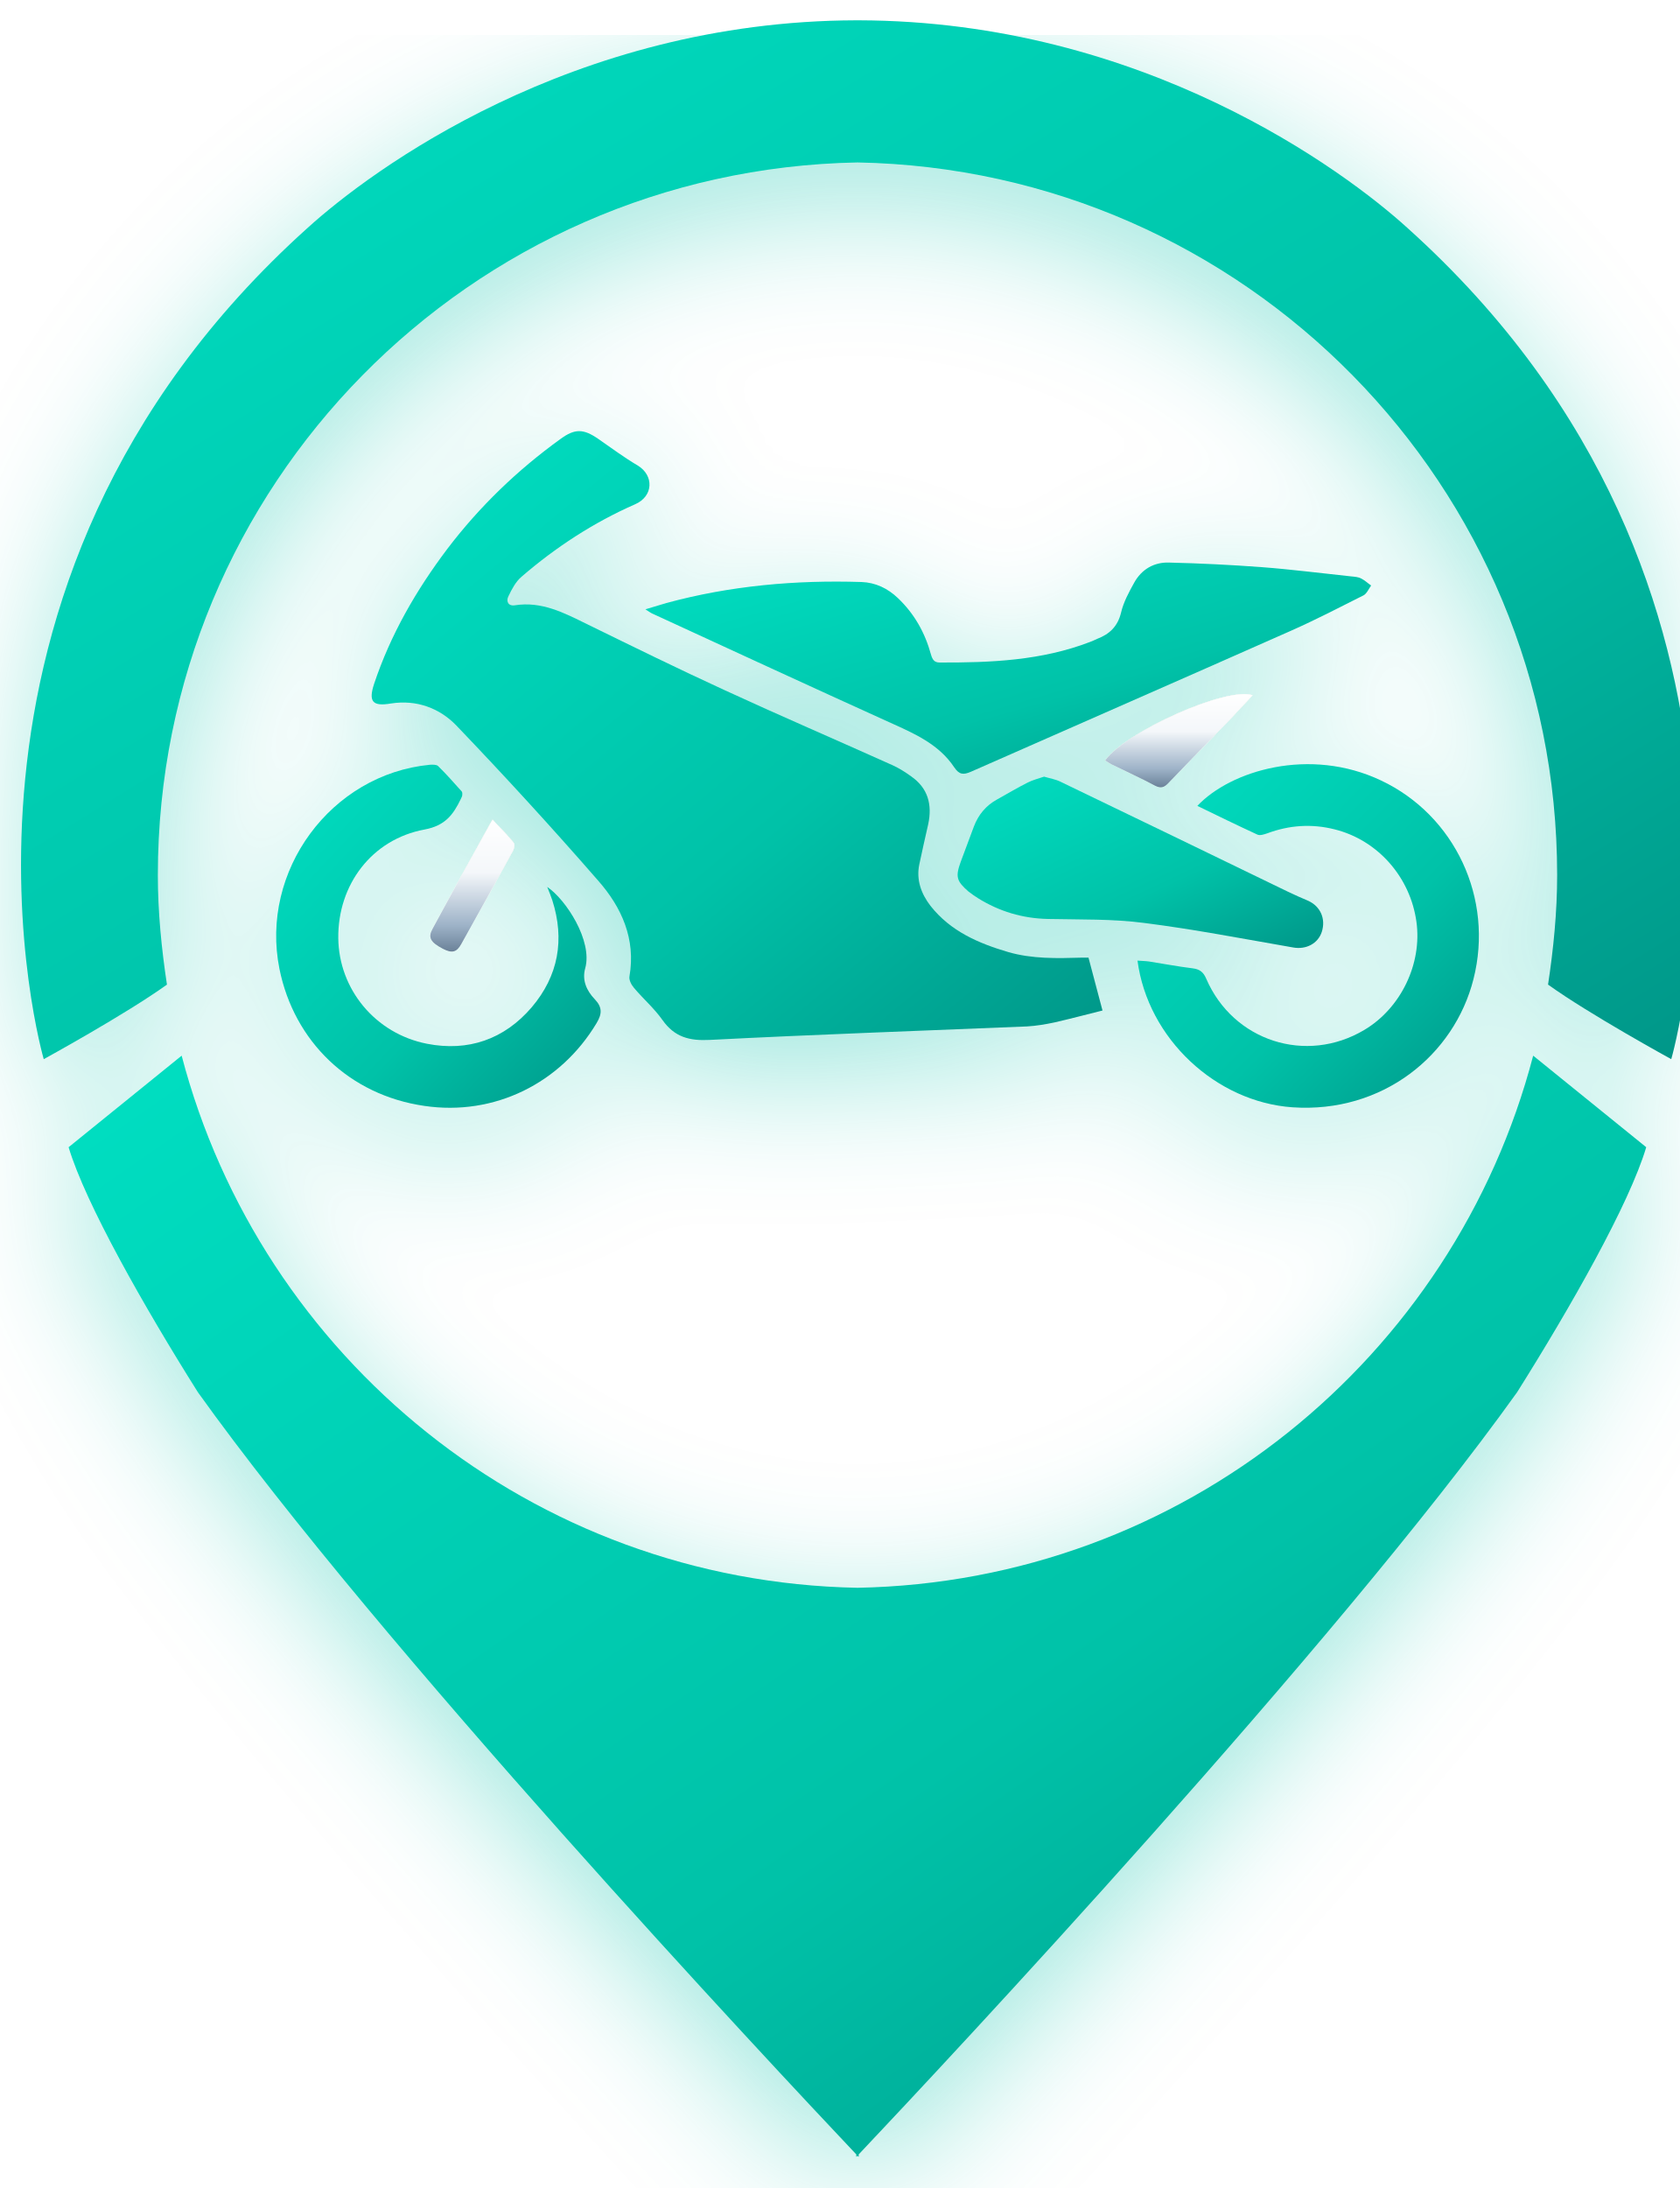
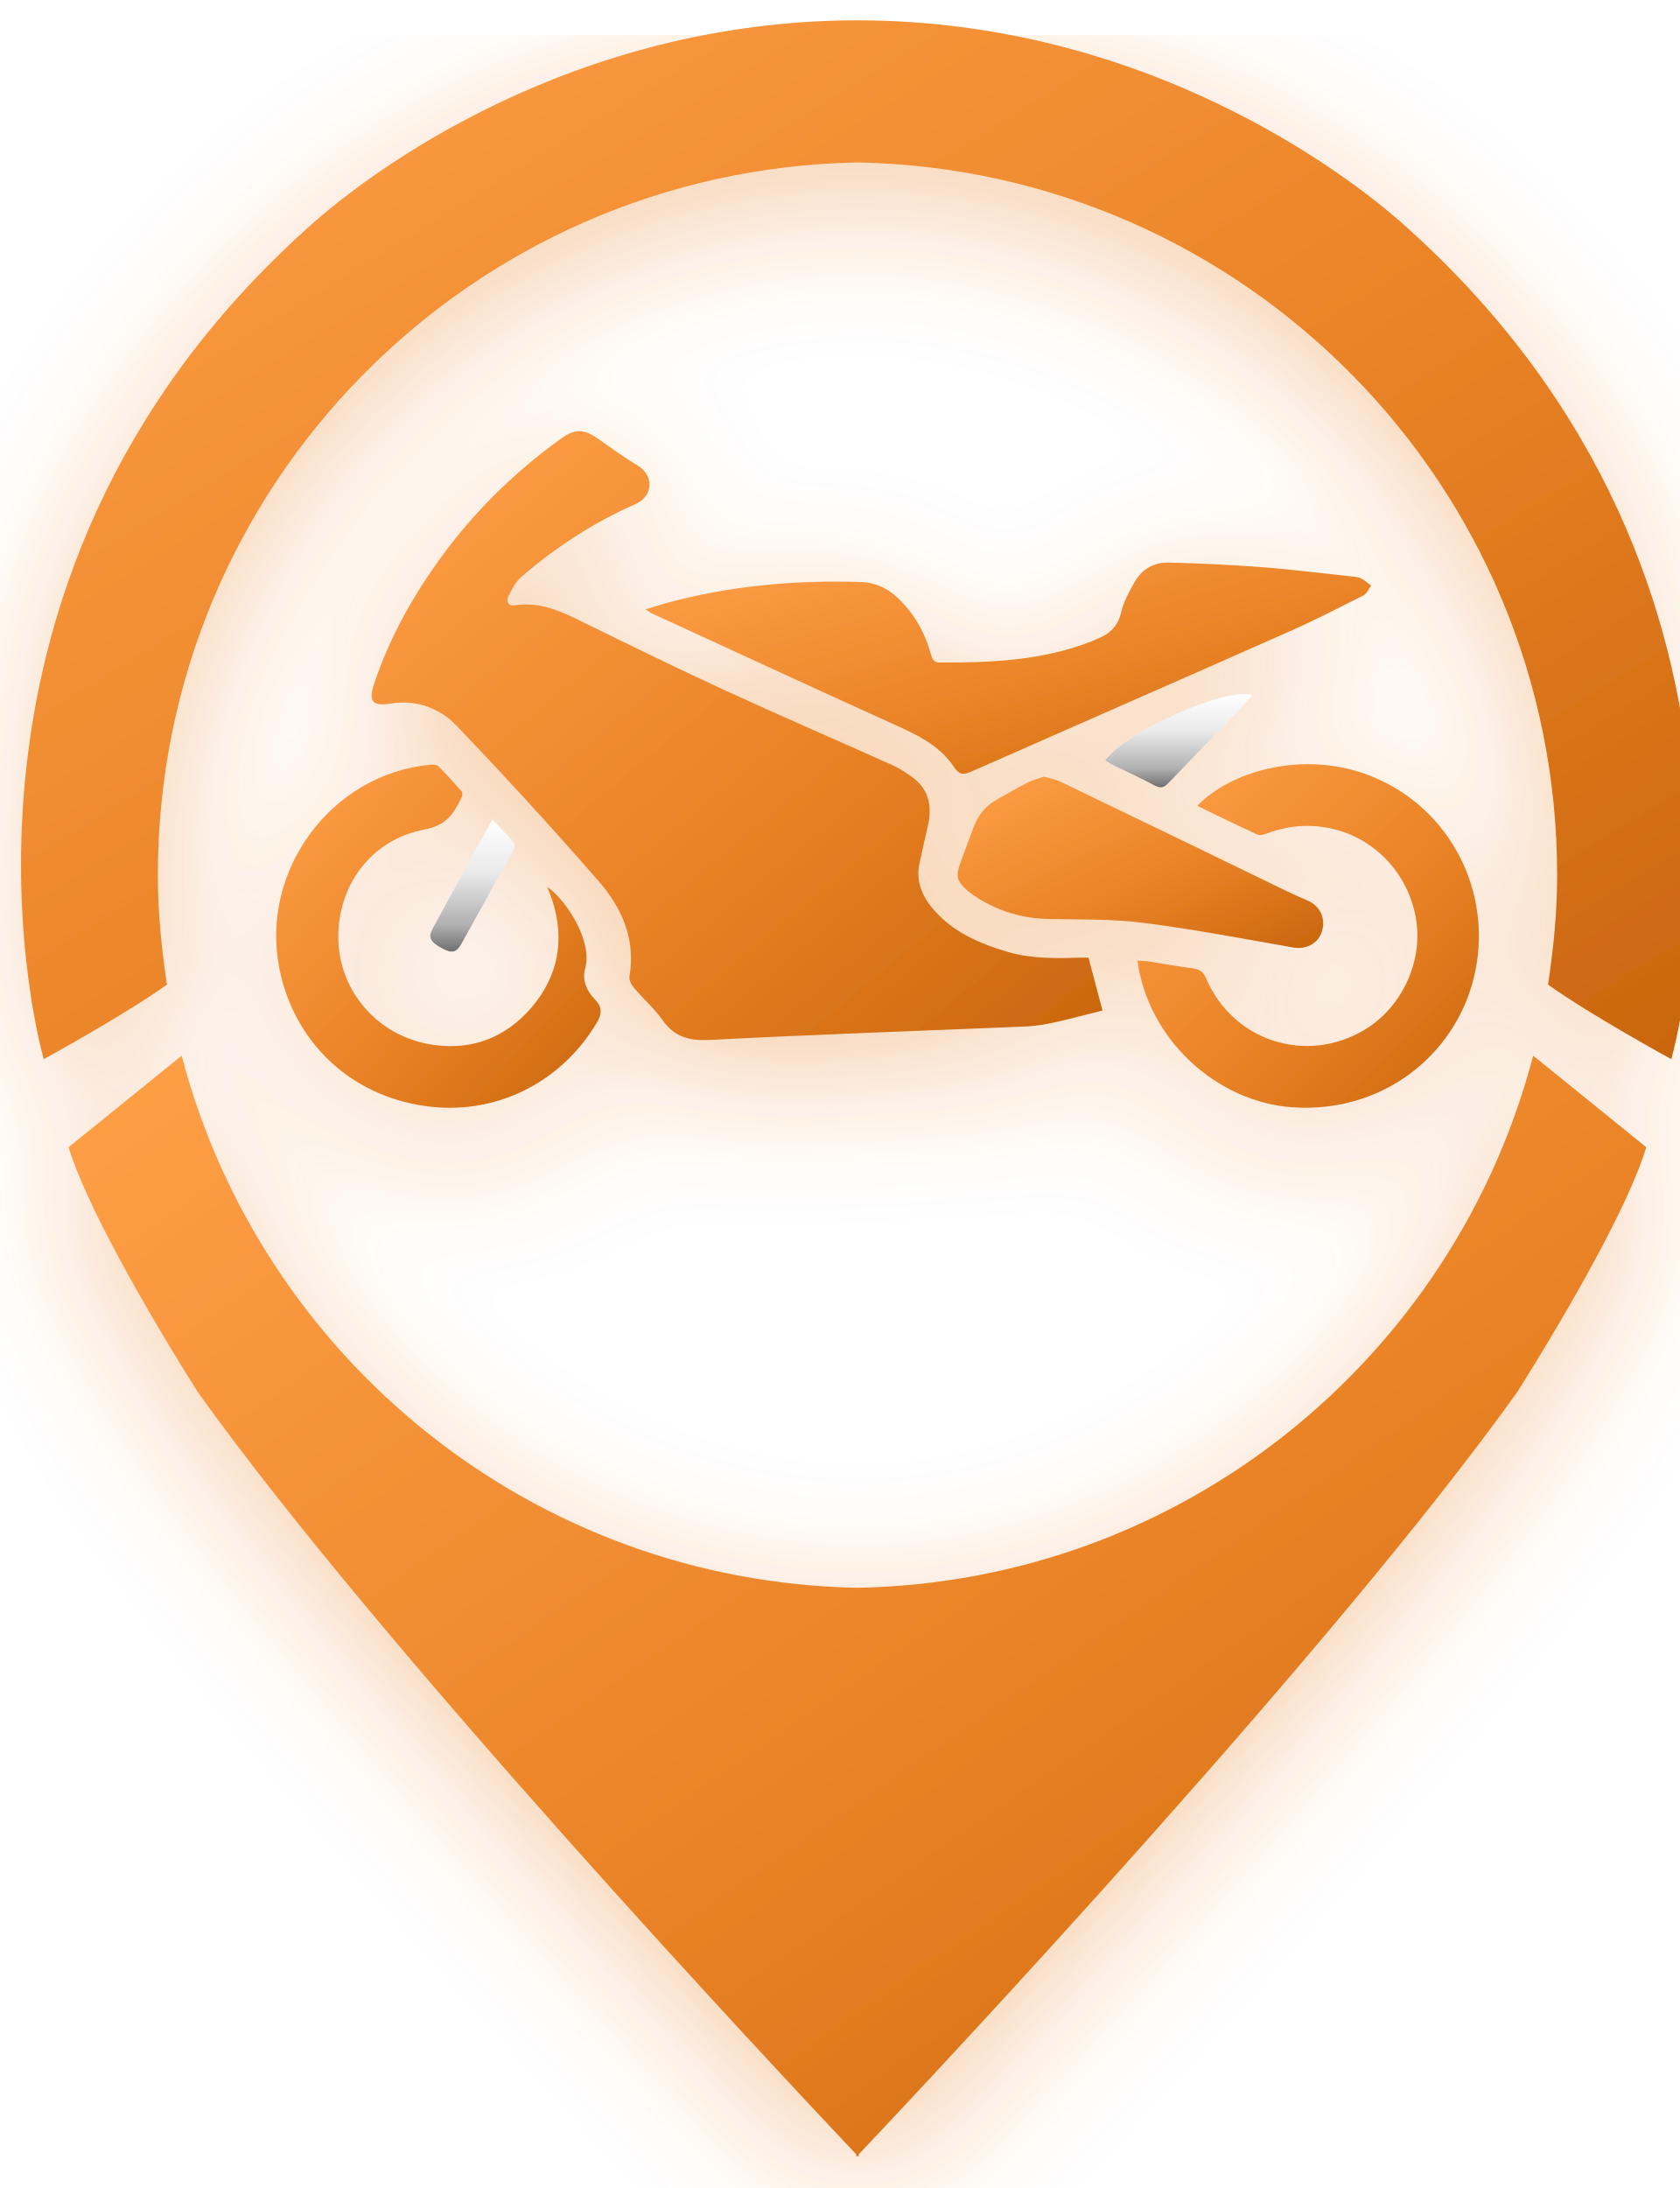
<svg xmlns="http://www.w3.org/2000/svg" viewBox="10 5 96 125" width="96" height="125" fill="none">
  <defs>
-     <linearGradient id="iconTeal" x1="0%" y1="0%" x2="100%" y2="100%">
-       <stop offset="0%" stop-color="#00DFC2" />
-       <stop offset="60%" stop-color="#00C2A8" />
-       <stop offset="100%" stop-color="#009688" />
+     <linearGradient id="iconOrange" x1="0%" y1="0%" x2="100%" y2="100%">
+       <stop offset="0%" stop-color="#FFA048" />
+       <stop offset="60%" stop-color="#E88124" />
+       <stop offset="100%" stop-color="#C9650E" />
    </linearGradient>
    <linearGradient id="iconChrome" x1="0%" y1="0%" x2="0%" y2="100%">
      <stop offset="0%" stop-color="#FFFFFF" />
-       <stop offset="40%" stop-color="#F4F7FA" />
-       <stop offset="80%" stop-color="#9EB3C8" />
-       <stop offset="100%" stop-color="#6B8299" />
+       <stop offset="40%" stop-color="#EAEAEA" />
+       <stop offset="80%" stop-color="#B0B0B0" />
+       <stop offset="100%" stop-color="#707070" />
    </linearGradient>
    <filter id="iconGlow" x="-10%" y="-10%" width="120%" height="120%">
-       <feDropShadow dx="0" dy="2" stdDeviation="4" flood-color="#00C2A8" flood-opacity="0.4" />
+       <feDropShadow dx="0" dy="2" stdDeviation="4" flood-color="#E88124" flood-opacity="0.4" />
    </filter>
  </defs>
  <g filter="url(#iconGlow)">
-     <path d="M 72.20 59.71 C 72.47 60.74, 72.73 61.70, 73.00 62.73 C 72.08 62.96, 71.18 63.20, 70.26 63.41 C 69.74 63.52, 69.21 63.61, 68.68 63.64 C 62.64 63.89, 56.60 64.10, 50.56 64.41 C 49.39 64.47, 48.55 64.25, 47.86 63.28 C 47.39 62.61, 46.76 62.07, 46.23 61.44 C 46.08 61.27, 45.93 60.98, 45.97 60.78 C 46.34 58.64, 45.52 56.83, 44.18 55.31 C 41.55 52.29, 38.84 49.33, 36.07 46.44 C 35.12 45.46, 33.81 44.96, 32.34 45.19 C 31.29 45.37, 31.04 45.09, 31.38 44.06 C 32.32 41.25, 33.78 38.72, 35.56 36.36 C 37.40 33.94, 39.57 31.85, 42.04 30.07 C 42.85 29.48, 43.34 29.49, 44.18 30.07 C 44.93 30.59, 45.67 31.14, 46.45 31.60 C 47.37 32.16, 47.35 33.35, 46.29 33.81 C 43.92 34.85, 41.76 36.26, 39.80 37.95 C 39.47 38.23, 39.24 38.67, 39.05 39.07 C 38.91 39.35, 39.04 39.64, 39.42 39.58 C 40.95 39.34, 42.23 40.01, 43.53 40.65 C 46.15 41.93, 48.77 43.22, 51.41 44.43 C 54.60 45.90, 57.81 47.28, 61.01 48.72 C 61.38 48.89, 61.73 49.11, 62.06 49.35 C 63.03 50.02, 63.28 50.97, 63.04 52.09 C 62.87 52.85, 62.69 53.62, 62.53 54.39 C 62.35 55.27, 62.64 56.06, 63.17 56.75 C 64.31 58.20, 65.91 58.89, 67.61 59.39 C 68.99 59.79, 70.41 59.75, 71.82 59.71 C 71.94 59.71, 72.07 59.71, 72.20 59.71" fill="url(#iconTeal)" fill-rule="evenodd" />
-     <path d="M 46.88 39.81 C 47.35 39.67, 47.71 39.56, 48.08 39.45 C 51.73 38.46, 55.46 38.13, 59.23 38.25 C 60.03 38.28, 60.72 38.61, 61.30 39.16 C 62.25 40.06, 62.86 41.15, 63.20 42.40 C 63.28 42.67, 63.38 42.85, 63.69 42.85 C 66.62 42.86, 69.52 42.74, 72.30 41.67 C 72.43 41.62, 72.56 41.56, 72.69 41.50 C 73.40 41.23, 73.87 40.79, 74.06 40.00 C 74.20 39.40, 74.51 38.83, 74.81 38.29 C 75.23 37.53, 75.94 37.11, 76.80 37.14 C 78.56 37.18, 80.33 37.27, 82.09 37.40 C 83.81 37.53, 85.51 37.75, 87.22 37.93 C 87.41 37.95, 87.62 37.96, 87.78 38.05 C 87.99 38.15, 88.16 38.32, 88.35 38.45 C 88.21 38.65, 88.10 38.91, 87.92 39.01 C 86.55 39.70, 85.18 40.41, 83.78 41.03 C 77.69 43.73, 71.58 46.40, 65.48 49.09 C 65.06 49.27, 64.82 49.27, 64.53 48.84 C 63.66 47.53, 62.28 46.92, 60.90 46.30 C 56.35 44.24, 51.83 42.15, 47.31 40.07 C 47.19 40.02, 47.10 39.95, 46.88 39.81 Z M 46.88 39.81" fill="url(#iconTeal)" fill-rule="evenodd" />
-     <path d="M 75.00 59.88 C 75.25 59.90, 75.46 59.90, 75.66 59.93 C 76.50 60.06, 77.32 60.22, 78.15 60.32 C 78.56 60.37, 78.77 60.54, 78.93 60.92 C 80.47 64.48, 84.64 65.82, 87.96 63.84 C 90.05 62.60, 91.27 60.06, 90.94 57.67 C 90.59 55.10, 88.72 52.99, 86.26 52.38 C 84.95 52.05, 83.67 52.14, 82.41 52.61 C 82.23 52.67, 82.00 52.75, 81.85 52.68 C 80.70 52.15, 79.57 51.60, 78.42 51.04 C 80.31 49.03, 84.83 47.65, 88.92 49.59 C 93.13 51.58, 95.37 56.32, 94.20 60.93 C 93.10 65.29, 89.00 68.61, 83.86 68.26 C 79.50 67.96, 75.59 64.35, 75.00 59.88 Z M 75.00 59.88" fill="url(#iconTeal)" fill-rule="evenodd" />
-     <path d="M 41.27 55.67 C 42.33 56.38, 43.88 58.75, 43.44 60.32 C 43.25 61.00, 43.52 61.60, 43.99 62.09 C 44.42 62.54, 44.41 62.92, 44.09 63.45 C 42.03 66.89, 38.25 68.77, 34.25 68.18 C 29.96 67.56, 26.81 64.50, 25.97 60.36 C 24.84 54.76, 28.91 49.23, 34.57 48.69 C 34.73 48.68, 34.94 48.68, 35.03 48.76 C 35.50 49.22, 35.94 49.72, 36.38 50.21 C 36.43 50.26, 36.42 50.38, 36.41 50.46 C 36.40 50.52, 36.35 50.59, 36.33 50.65 C 35.90 51.54, 35.44 52.17, 34.26 52.39 C 31.24 52.95, 29.30 55.55, 29.33 58.59 C 29.36 61.51, 31.44 64.05, 34.40 64.63 C 36.75 65.09, 38.81 64.38, 40.38 62.55 C 41.91 60.75, 42.28 58.68, 41.56 56.43 C 41.48 56.19, 41.39 55.97, 41.27 55.67 Z M 41.27 55.67" fill="url(#iconTeal)" fill-rule="evenodd" />
-     <path d="M 69.66 49.37 C 70.00 49.47, 70.32 49.52, 70.60 49.66 C 74.93 51.74, 79.25 53.84, 83.57 55.93 C 83.96 56.12, 84.35 56.29, 84.75 56.46 C 85.46 56.78, 85.77 57.50, 85.53 58.24 C 85.31 58.91, 84.63 59.26, 83.90 59.13 C 81.07 58.64, 78.24 58.09, 75.40 57.73 C 73.58 57.49, 71.72 57.54, 69.88 57.50 C 68.43 57.47, 67.10 57.07, 65.88 56.31 C 65.69 56.19, 65.52 56.07, 65.35 55.94 C 64.65 55.33, 64.59 55.09, 64.90 54.23 C 65.15 53.56, 65.40 52.89, 65.65 52.22 C 65.91 51.54, 66.34 51.02, 66.98 50.67 C 67.56 50.35, 68.12 50.01, 68.72 49.71 C 69.01 49.56, 69.34 49.48, 69.66 49.37 Z M 69.66 49.37" fill="url(#iconTeal)" fill-rule="evenodd" />
-     <path d="M 90.40 18.00 C 86.85 14.78, 75.35 6.20, 59.07 6.16 L 59.07 6.16 C 59.04 6.16, 59.02 6.16, 59.00 6.16 C 58.98 6.16, 58.96 6.16, 58.93 6.16 L 58.93 6.16 C 42.65 6.20, 31.15 14.78, 27.60 18.00 C 4.64 38.61, 12.50 65.51, 12.50 65.51 C 12.50 65.51, 17.19 62.94, 19.54 61.25 C 19.23 59.20, 19.02 57.12, 19.02 54.99 C 19.02 32.75, 36.85 14.69, 59.00 14.28 C 81.15 14.69, 98.98 32.75, 98.98 54.99 C 98.98 57.12, 98.77 59.20, 98.46 61.25 C 100.81 62.94, 105.50 65.51, 105.50 65.51 C 105.50 65.51, 113.36 38.61, 90.40 18.00 Z M 90.40 18.00" fill="url(#iconTeal)" fill-rule="evenodd" />
-     <path d="M 59.00 95.71 C 40.41 95.36, 24.90 82.57, 20.38 65.31 L 13.92 70.54 C 14.89 73.77, 18.25 79.68, 21.31 84.54 C 31.69 99.05, 53.96 122.82, 58.93 128.08 L 58.93 128.22 C 58.95 128.20, 58.98 128.17, 58.98 128.17 C 59.02 128.17, 59.05 128.20, 59.07 128.22 L 59.07 128.08 C 64.04 122.82, 86.31 99.05, 96.69 84.54 C 99.75 79.68, 103.11 73.77, 104.07 70.54 L 97.61 65.31 C 93.10 82.57, 77.59 95.36, 59.00 95.71" fill="url(#iconTeal)" fill-rule="evenodd" />
+     <path d="M 72.20 59.71 C 72.47 60.74, 72.73 61.70, 73.00 62.73 C 72.08 62.96, 71.18 63.20, 70.26 63.41 C 69.74 63.52, 69.21 63.61, 68.68 63.64 C 62.64 63.89, 56.60 64.10, 50.56 64.41 C 49.39 64.47, 48.55 64.25, 47.86 63.28 C 47.39 62.61, 46.76 62.07, 46.23 61.44 C 46.08 61.27, 45.93 60.98, 45.97 60.78 C 46.34 58.64, 45.52 56.83, 44.18 55.31 C 41.55 52.29, 38.84 49.33, 36.07 46.44 C 35.12 45.46, 33.81 44.96, 32.34 45.19 C 31.29 45.37, 31.04 45.09, 31.38 44.06 C 32.32 41.25, 33.78 38.72, 35.56 36.36 C 37.40 33.94, 39.57 31.85, 42.04 30.07 C 42.85 29.48, 43.34 29.49, 44.18 30.07 C 44.93 30.59, 45.67 31.14, 46.45 31.60 C 47.37 32.16, 47.35 33.35, 46.29 33.81 C 43.92 34.85, 41.76 36.26, 39.80 37.95 C 39.47 38.23, 39.24 38.67, 39.05 39.07 C 38.91 39.35, 39.04 39.64, 39.42 39.58 C 40.95 39.34, 42.23 40.01, 43.53 40.65 C 46.15 41.93, 48.77 43.22, 51.41 44.43 C 54.60 45.90, 57.81 47.28, 61.01 48.72 C 61.38 48.89, 61.73 49.11, 62.06 49.35 C 63.03 50.02, 63.28 50.97, 63.04 52.09 C 62.87 52.85, 62.69 53.62, 62.53 54.39 C 62.35 55.27, 62.64 56.06, 63.17 56.75 C 64.31 58.20, 65.91 58.89, 67.61 59.39 C 68.99 59.79, 70.41 59.75, 71.82 59.71 C 71.94 59.71, 72.07 59.71, 72.20 59.71" fill="url(#iconOrange)" fill-rule="evenodd" />
+     <path d="M 46.88 39.81 C 47.35 39.67, 47.71 39.56, 48.08 39.45 C 51.73 38.46, 55.46 38.13, 59.23 38.25 C 60.03 38.28, 60.72 38.61, 61.30 39.16 C 62.25 40.06, 62.86 41.15, 63.20 42.40 C 63.28 42.67, 63.38 42.85, 63.69 42.85 C 66.62 42.86, 69.52 42.74, 72.30 41.67 C 72.43 41.62, 72.56 41.56, 72.69 41.50 C 73.40 41.23, 73.87 40.79, 74.06 40.00 C 74.20 39.40, 74.51 38.83, 74.81 38.29 C 75.23 37.53, 75.94 37.11, 76.80 37.14 C 78.56 37.18, 80.33 37.27, 82.09 37.40 C 83.81 37.53, 85.51 37.75, 87.22 37.93 C 87.41 37.95, 87.62 37.96, 87.78 38.05 C 87.99 38.15, 88.16 38.32, 88.35 38.45 C 88.21 38.65, 88.10 38.91, 87.92 39.01 C 86.55 39.70, 85.18 40.41, 83.78 41.03 C 77.69 43.73, 71.58 46.40, 65.48 49.09 C 65.06 49.27, 64.82 49.27, 64.53 48.84 C 63.66 47.53, 62.28 46.92, 60.90 46.30 C 56.35 44.24, 51.83 42.15, 47.31 40.07 C 47.19 40.02, 47.10 39.95, 46.88 39.81 Z M 46.88 39.81" fill="url(#iconOrange)" fill-rule="evenodd" />
+     <path d="M 75.00 59.88 C 75.25 59.90, 75.46 59.90, 75.66 59.93 C 76.50 60.06, 77.32 60.22, 78.15 60.32 C 78.56 60.37, 78.77 60.54, 78.93 60.92 C 80.47 64.48, 84.64 65.82, 87.96 63.84 C 90.05 62.60, 91.27 60.06, 90.94 57.67 C 90.59 55.10, 88.72 52.99, 86.26 52.38 C 84.95 52.05, 83.67 52.14, 82.41 52.61 C 82.23 52.67, 82.00 52.75, 81.85 52.68 C 80.70 52.15, 79.57 51.60, 78.42 51.04 C 80.31 49.03, 84.83 47.65, 88.92 49.59 C 93.13 51.58, 95.37 56.32, 94.20 60.93 C 93.10 65.29, 89.00 68.61, 83.86 68.26 C 79.50 67.96, 75.59 64.35, 75.00 59.88 Z M 75.00 59.88" fill="url(#iconOrange)" fill-rule="evenodd" />
+     <path d="M 41.27 55.67 C 42.33 56.38, 43.88 58.75, 43.44 60.32 C 43.25 61.00, 43.52 61.60, 43.99 62.09 C 44.42 62.54, 44.41 62.92, 44.09 63.45 C 42.03 66.89, 38.25 68.77, 34.25 68.18 C 29.96 67.56, 26.81 64.50, 25.97 60.36 C 24.84 54.76, 28.91 49.23, 34.57 48.69 C 34.73 48.68, 34.94 48.68, 35.03 48.76 C 35.50 49.22, 35.94 49.72, 36.38 50.21 C 36.43 50.26, 36.42 50.38, 36.41 50.46 C 36.40 50.52, 36.35 50.59, 36.33 50.65 C 35.90 51.54, 35.44 52.17, 34.26 52.39 C 31.24 52.95, 29.30 55.55, 29.33 58.59 C 29.36 61.51, 31.44 64.05, 34.40 64.63 C 36.75 65.09, 38.81 64.38, 40.38 62.55 C 41.91 60.75, 42.28 58.68, 41.56 56.43 C 41.48 56.19, 41.39 55.97, 41.27 55.67 Z M 41.27 55.67" fill="url(#iconOrange)" fill-rule="evenodd" />
+     <path d="M 69.66 49.37 C 70.00 49.47, 70.32 49.52, 70.60 49.66 C 74.93 51.74, 79.25 53.84, 83.57 55.93 C 83.96 56.12, 84.35 56.29, 84.75 56.46 C 85.46 56.78, 85.77 57.50, 85.53 58.24 C 85.31 58.91, 84.63 59.26, 83.90 59.13 C 81.07 58.64, 78.24 58.09, 75.40 57.73 C 73.58 57.49, 71.72 57.54, 69.88 57.50 C 68.43 57.47, 67.10 57.07, 65.88 56.31 C 65.69 56.19, 65.52 56.07, 65.35 55.94 C 64.65 55.33, 64.59 55.09, 64.90 54.23 C 65.15 53.56, 65.40 52.89, 65.65 52.22 C 65.91 51.54, 66.34 51.02, 66.98 50.67 C 67.56 50.35, 68.12 50.01, 68.72 49.71 C 69.01 49.56, 69.34 49.48, 69.66 49.37 Z M 69.66 49.37" fill="url(#iconOrange)" fill-rule="evenodd" />
+     <path d="M 90.40 18.00 C 86.85 14.78, 75.35 6.20, 59.07 6.16 L 59.07 6.16 C 59.04 6.16, 59.02 6.16, 59.00 6.16 C 58.98 6.16, 58.96 6.16, 58.93 6.16 L 58.93 6.16 C 42.65 6.20, 31.15 14.78, 27.60 18.00 C 4.64 38.61, 12.50 65.51, 12.50 65.51 C 12.50 65.51, 17.19 62.94, 19.54 61.25 C 19.23 59.20, 19.02 57.12, 19.02 54.99 C 19.02 32.75, 36.85 14.69, 59.00 14.28 C 81.15 14.69, 98.98 32.75, 98.98 54.99 C 98.98 57.12, 98.77 59.20, 98.46 61.25 C 100.81 62.94, 105.50 65.51, 105.50 65.51 C 105.50 65.51, 113.36 38.61, 90.40 18.00 Z M 90.40 18.00" fill="url(#iconOrange)" fill-rule="evenodd" />
+     <path d="M 59.00 95.71 C 40.41 95.36, 24.90 82.57, 20.38 65.31 L 13.92 70.54 C 14.89 73.77, 18.25 79.68, 21.31 84.54 C 31.69 99.05, 53.96 122.82, 58.93 128.08 L 58.93 128.22 C 58.95 128.20, 58.98 128.17, 58.98 128.17 C 59.02 128.17, 59.05 128.20, 59.07 128.22 L 59.07 128.08 C 64.04 122.82, 86.31 99.05, 96.69 84.54 C 99.75 79.68, 103.11 73.77, 104.07 70.54 L 97.61 65.31 C 93.10 82.57, 77.59 95.36, 59.00 95.71" fill="url(#iconOrange)" fill-rule="evenodd" />
    <path d="M 81.57 44.72 C 81.08 45.24, 80.65 45.71, 80.21 46.17 C 79.06 47.36, 77.90 48.55, 76.75 49.75 C 76.52 49.99, 76.33 50.05, 76.01 49.89 C 75.19 49.45, 74.34 49.07, 73.51 48.66 C 73.39 48.60, 73.28 48.52, 73.16 48.44 C 74.34 46.81, 80.06 44.23, 81.57 44.72 Z M 81.57 44.72" fill="url(#iconChrome)" fill-rule="evenodd" />
    <path d="M 38.15 51.84 C 38.60 52.32, 39.00 52.72, 39.35 53.15 C 39.42 53.23, 39.38 53.46, 39.32 53.58 C 38.34 55.37, 37.35 57.15, 36.36 58.93 C 36.09 59.42, 35.82 59.47, 35.30 59.20 C 34.60 58.83, 34.44 58.56, 34.72 58.06 C 35.80 56.06, 36.90 54.08, 38.00 52.09 C 38.03 52.03, 38.07 51.97, 38.15 51.84 Z M 38.15 51.84" fill="url(#iconChrome)" fill-rule="evenodd" />
  </g>
</svg>
